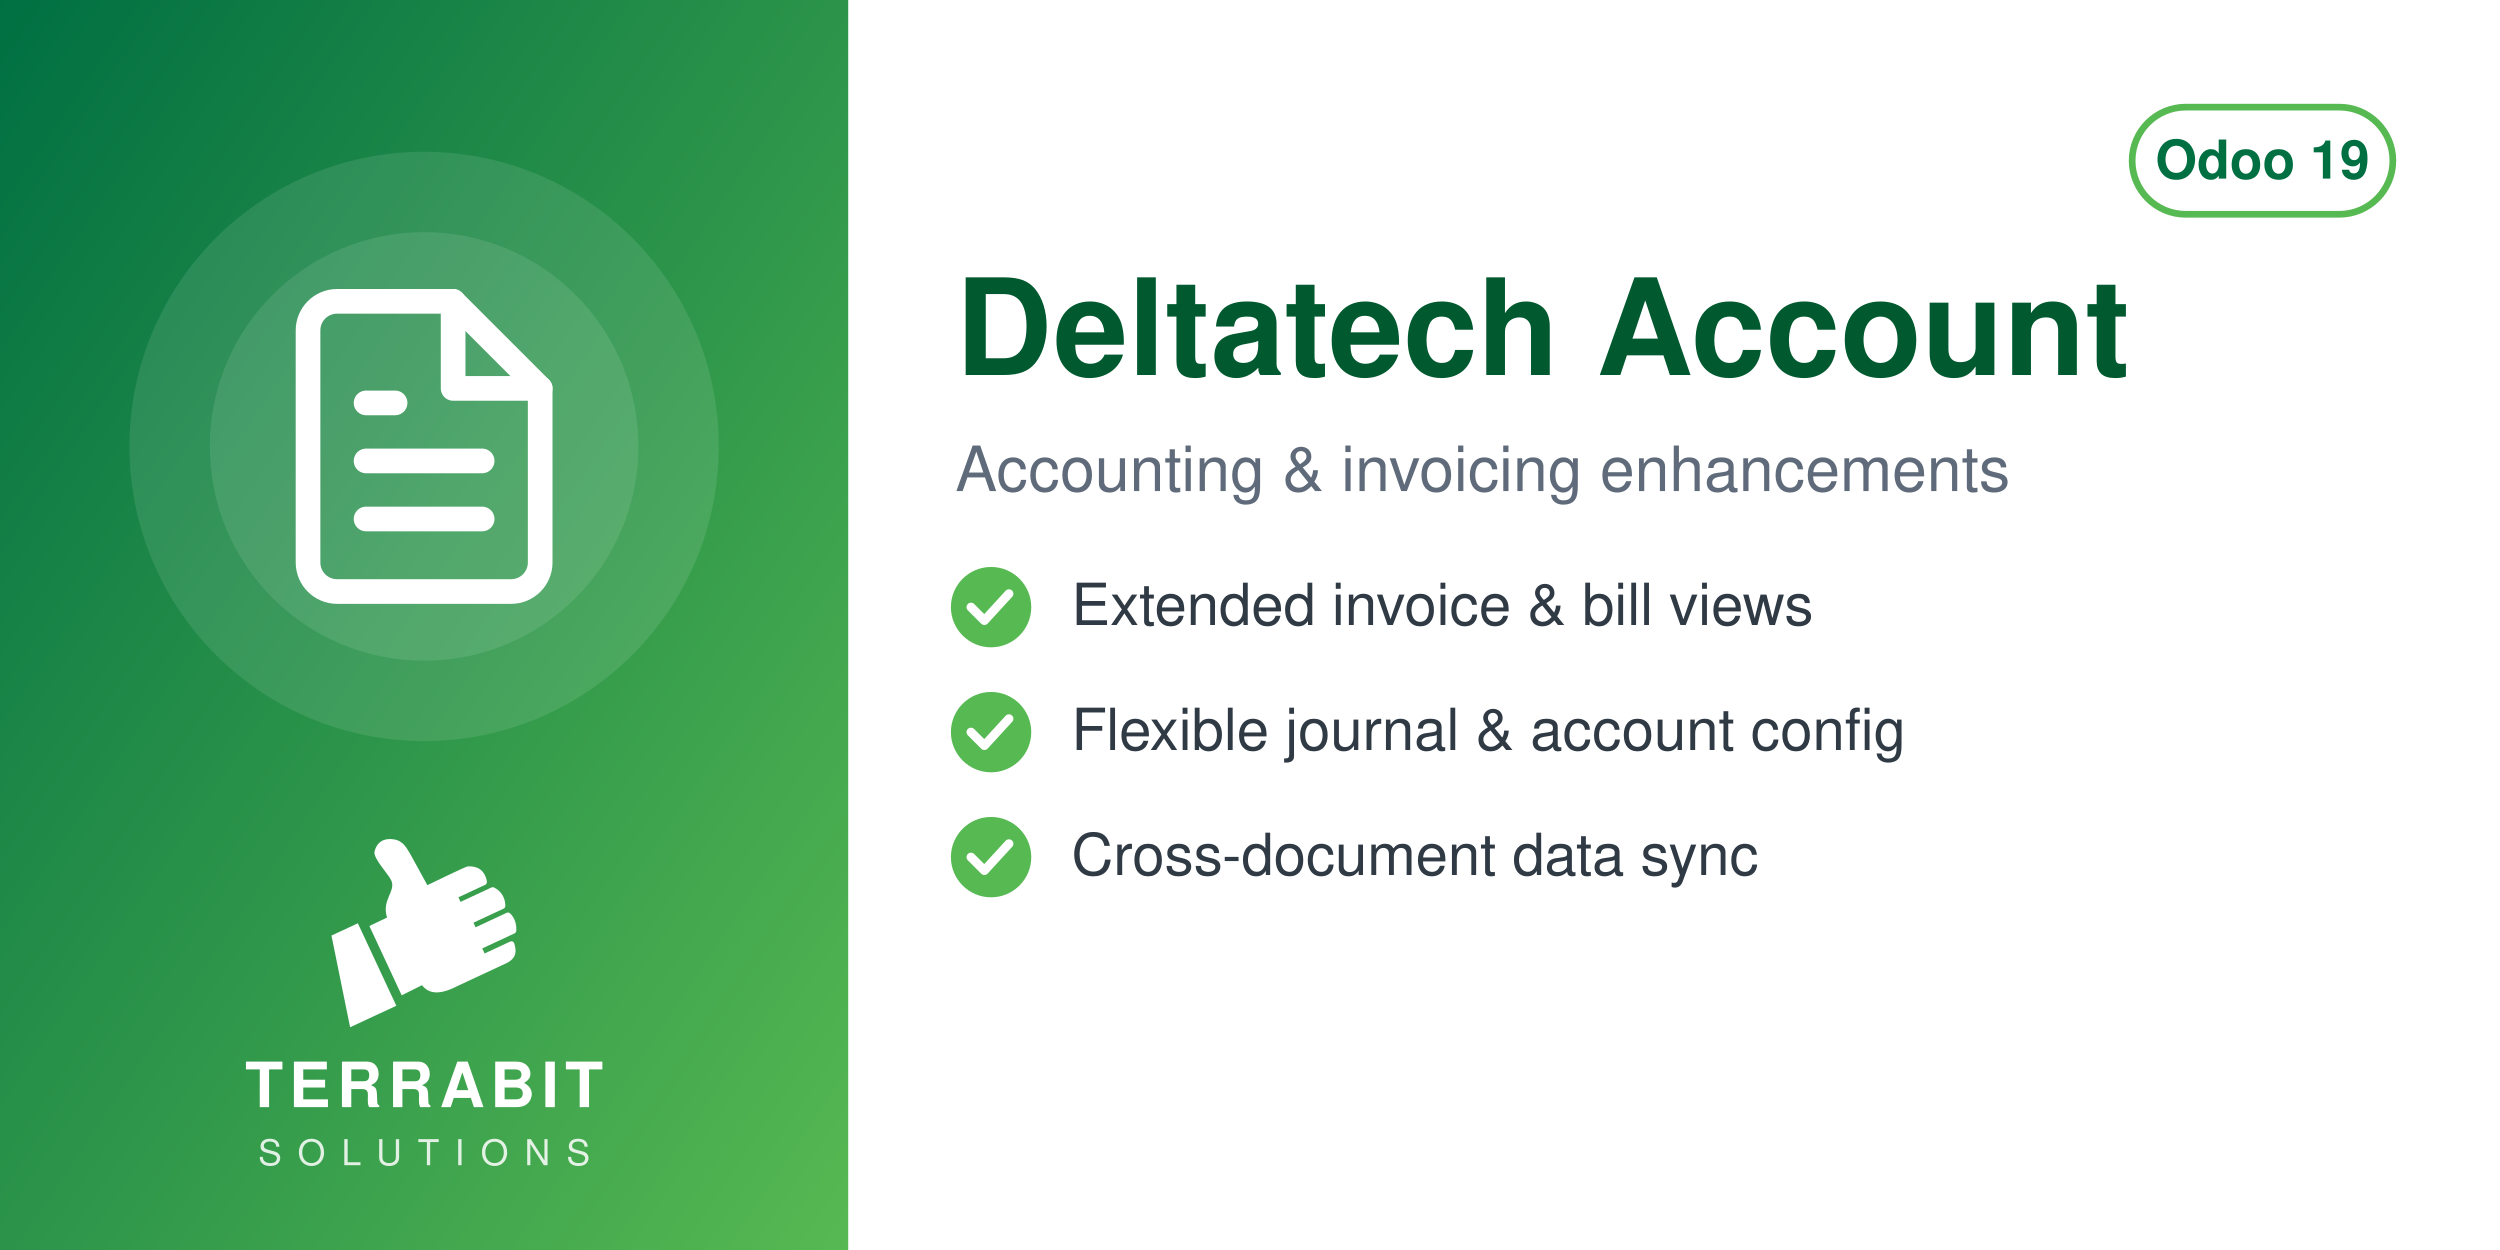
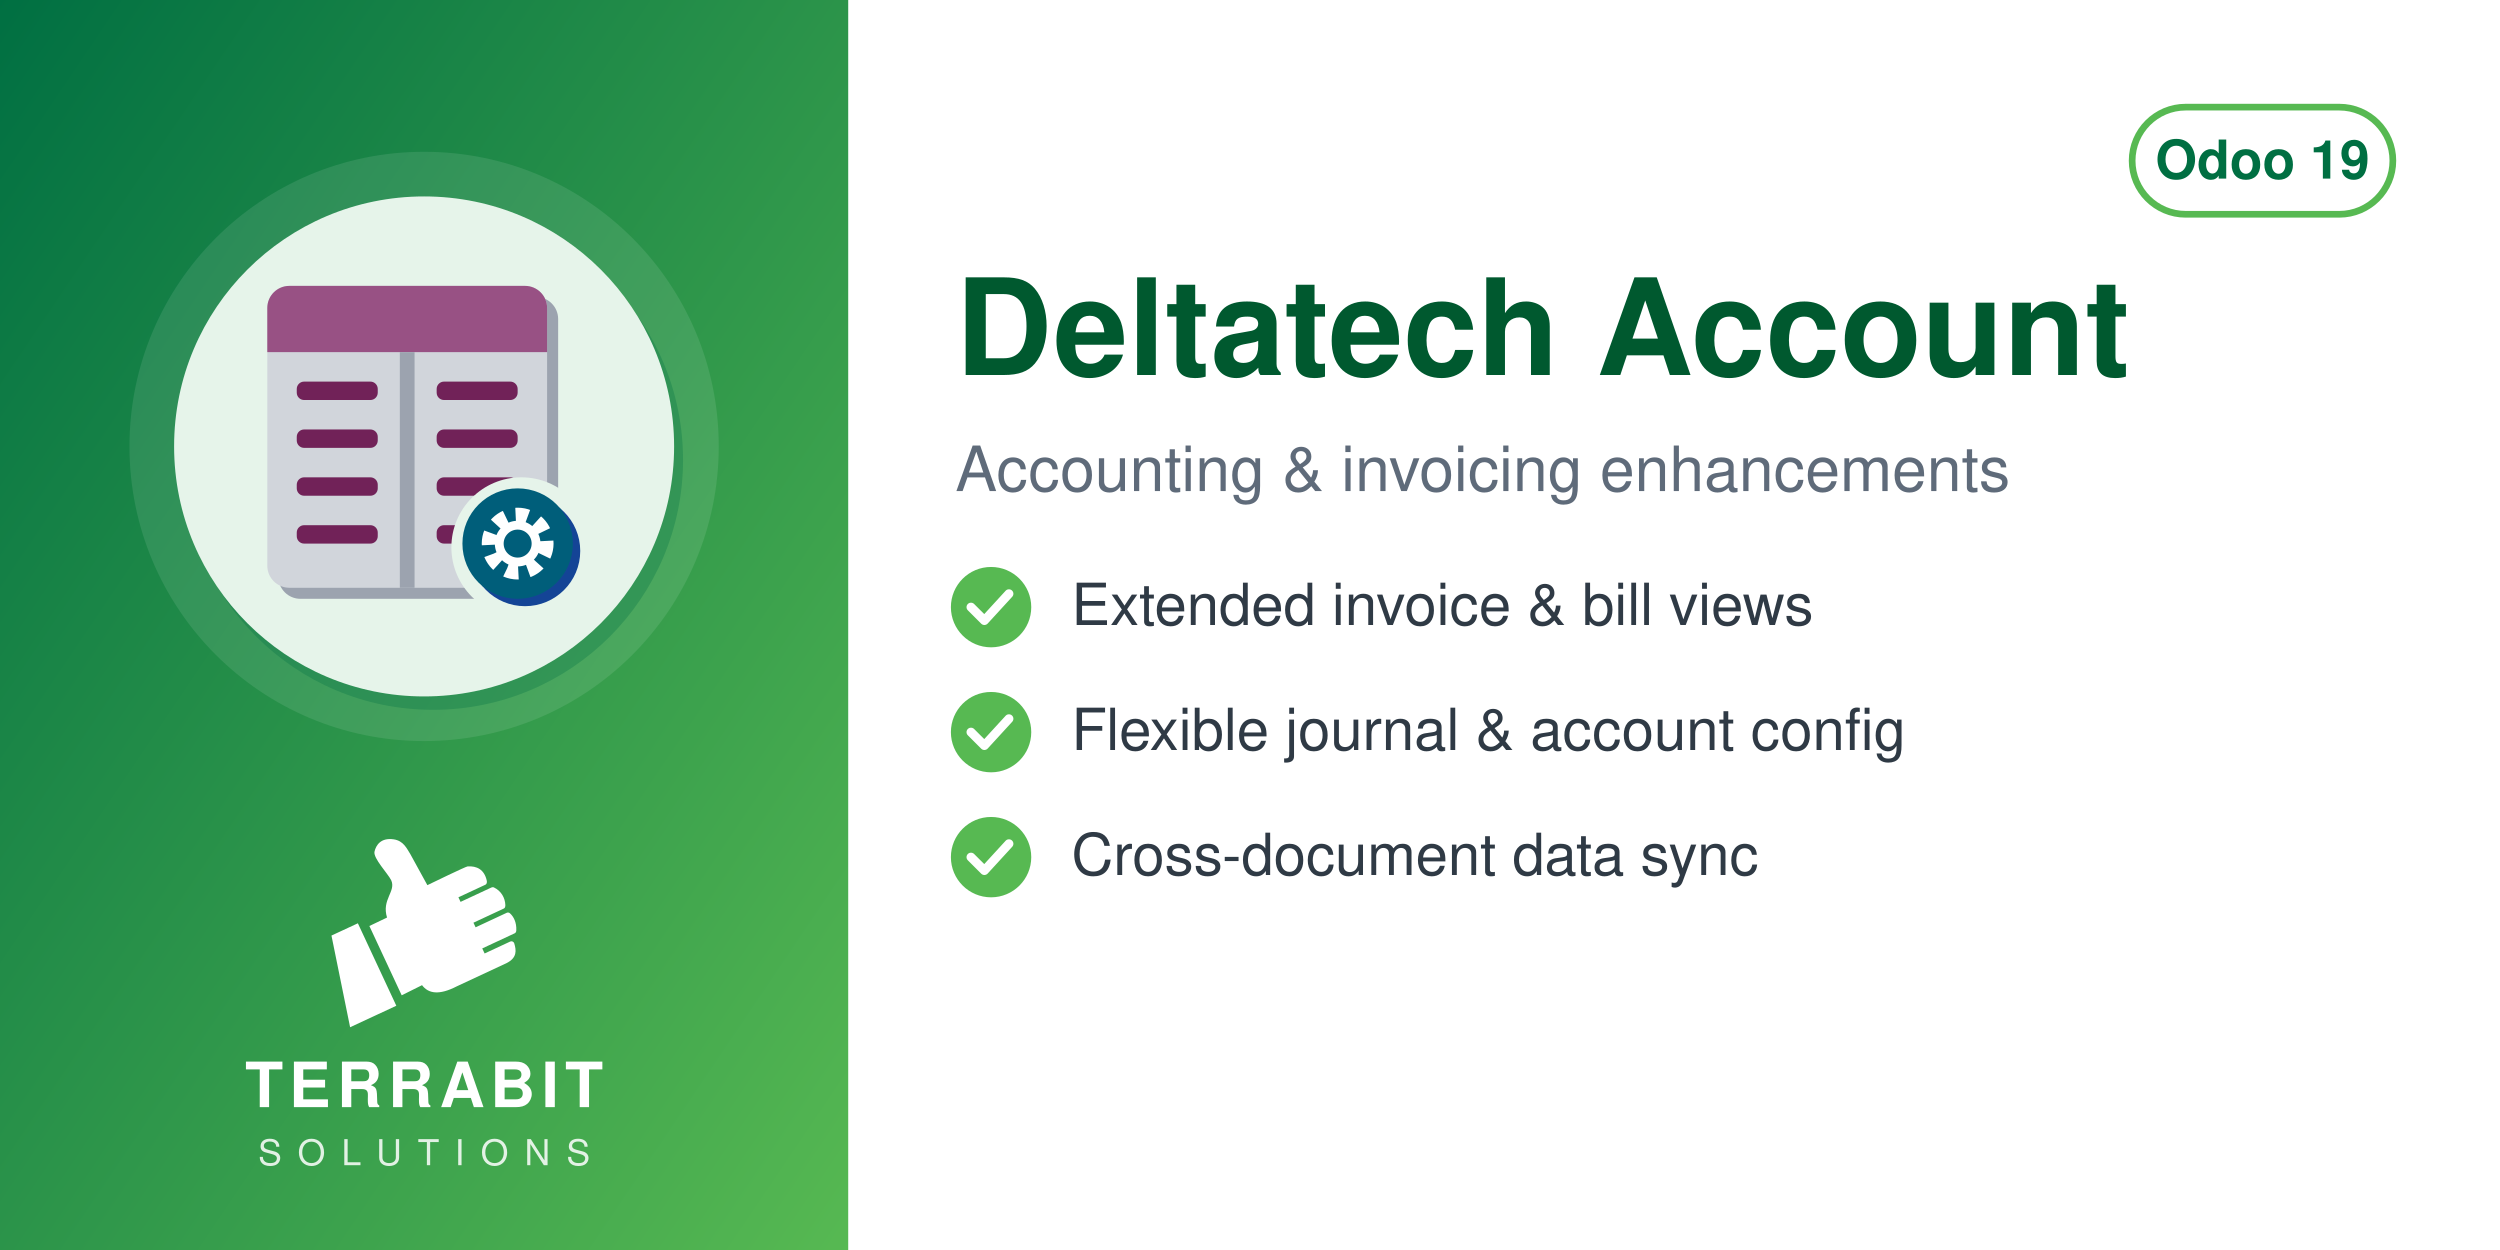
<svg xmlns="http://www.w3.org/2000/svg" width="560" height="280" viewBox="0 0 560 280">
  <defs>
    <linearGradient id="g" x1="0" y1="0" x2="1" y2="1">
      <stop offset="0" stop-color="#006F42" />
      <stop offset="1" stop-color="#57B952" />
    </linearGradient>
  </defs>
  <rect width="560" height="280" fill="#FFFFFF" />
  <rect width="190" height="280" fill="url(#g)" />
  <circle cx="95.0" cy="100" r="66" fill="white" opacity="0.10" />
-   <circle cx="95.0" cy="100" r="48" fill="white" opacity="0.10" />
-   <svg x="56.0" y="61.0" width="78" height="78" viewBox="0 0 24 24">
-     <g fill="none" stroke="white" stroke-width="1.7" stroke-linecap="round" stroke-linejoin="round">
-       <path d="M14 2H6a2 2 0 0 0-2 2v16a2 2 0 0 0 2 2h12a2 2 0 0 0 2-2V8z" />
-       <path d="M14 2v6h6M8 13h8M8 17h8M8 9h2" />
+   <circle cx="97.0" cy="103" r="56" fill="#006F42" opacity="0.30" />
+   <circle cx="95.0" cy="100" r="56" fill="#E6F4EA" />
+   <svg x="54.0" y="59.0" width="82" height="82" viewBox="0 0 100 100" preserveAspectRatio="xMidYMid meet">
+     <g transform="translate(-0.88,0.11) scale(1.0057)">
+       <defs>
+         <mask id="mi-cut" maskUnits="userSpaceOnUse" x="-20" y="-20" width="140" height="140">
+           <rect x="-20" y="-20" width="140" height="140" fill="#fff" />
+           <circle cx="77" cy="77" r="19" fill="#000" />
+         </mask>
+       </defs>
+       <g mask="url(#mi-cut)">
+         <g transform="translate(3,3)" fill="#9CA3AF">
+           <rect x="8" y="6" width="76" height="82" rx="6" />
+         </g>
+         <g fill="#D1D5DB">
+           <rect x="8" y="6" width="76" height="82" rx="6" />
+         </g>
+         <path d="M8,12 a6,6 0 0 1 6,-6 h64 a6,6 0 0 1 6,6 v12 h-76z" fill="#985184" />
+         <rect x="44" y="24" width="4" height="64" fill="#9CA3AF" />
+         <rect x="16" y="32" width="22" height="5" rx="2" fill="#712258" />
+         <rect x="54" y="32" width="22" height="5" rx="2" fill="#712258" />
+         <rect x="16" y="45" width="22" height="5" rx="2" fill="#712258" />
+         <rect x="54" y="45" width="22" height="5" rx="2" fill="#712258" />
+         <rect x="16" y="58" width="22" height="5" rx="2" fill="#712258" />
+         <rect x="54" y="58" width="22" height="5" rx="2" fill="#712258" />
+         <rect x="16" y="71" width="22" height="5" rx="2" fill="#712258" />
+         <rect x="54" y="71" width="22" height="5" rx="2" fill="#712258" />
+       </g>
+       <circle cx="78" cy="78" r="15" fill="#144496" />
+       <circle cx="76" cy="76" r="15" fill="#005E7A" />
+       <circle cx="76" cy="76" r="7.5" fill="none" stroke="#FFFFFF" stroke-width="4.5" stroke-dasharray="3.2 2.6" />
+       <circle cx="76" cy="76" r="5" fill="none" stroke="#FFFFFF" stroke-width="2.4" />
    </g>
  </svg>
  <svg x="72.0" y="186" width="46" height="46" viewBox="4045 2535 3400 3400" preserveAspectRatio="xMidYMid meet">
    <path fill="#FFFFFF" d="M4648.32 4073.59l636.59 1365.17 -765.09 355.96 -308.63 -1517.87 437.13 -203.26zm725.61 1192.32l336.75 -167.88c105.65,140.85 282.69,170.72 576.82,18.8l819.92 -382.33c181.4,-90.13 164.26,-214.57 130.07,-328.43 -4.28,-14.25 -13.68,-24.81 -27.34,-30.7 -13.67,-5.89 -27.61,-5.11 -41.09,1.18l-422.32 196.93 -39.04 -83.72 538.07 -250.91c16.64,-7.76 24.7,-27.69 25.58,-46.04 6.48,-134.33 -44.36,-230.89 -105.84,-285.23 -15.2,-13.44 -35.71,-15.59 -54.12,-7l-513.92 239.64 -35.6 -76.34 506.31 -236.1c17.69,-8.25 22.52,-36.93 21.83,-56.45 -4.1,-117.31 -67.62,-232.74 -187.72,-290.66 -13.94,-6.72 -28.64,-6.36 -42.69,0.19l-511.21 238.38 -35.37 -75.86 448.98 -209.36c20.44,-9.53 25.81,-42.28 21.02,-64.32 -41.02,-189.07 -167.92,-247.8 -318.14,-237.87 -29.39,1.94 -589.86,273.16 -665.95,310.54l-281.84 -513.57c-59.06,-93.13 -112.7,-221.7 -276.47,-245.13 -211.24,-30.22 -291.56,94.38 -316.89,203.13 -25.32,108.75 223.84,365.99 276.05,473.69 85.52,184.27 -161.86,318.11 -68.41,617.99l-292.54 139.94 535.09 1147.51z" />
  </svg>
  <text x="95.0" y="248" text-anchor="middle" font-family="Helvetica,Arial,sans-serif" font-size="14" font-weight="800" letter-spacing="1.4" fill="white">TERRABIT</text>
  <text x="95.0" y="261" text-anchor="middle" font-family="Helvetica,Arial,sans-serif" font-size="8" font-weight="500" letter-spacing="3.6" fill="white" opacity="0.85">SOLUTIONS</text>
  <g>
    <rect x="477.6" y="24" width="58.4" height="24" rx="12" fill="none" stroke="#57B952" stroke-width="1.5" />
    <text x="506.8" y="40" text-anchor="middle" font-family="Helvetica,Arial,sans-serif" font-size="12" font-weight="700" fill="#006F42">Odoo 19</text>
  </g>
  <text x="214" y="84" font-family="Helvetica,Arial,sans-serif" font-size="30" font-weight="700" fill="#00592F">Deltatech Account</text>
  <text x="214" y="110" font-family="Helvetica,Arial,sans-serif" font-size="14" fill="#5F6B7A">Accounting &amp; invoicing enhancements</text>
  <circle cx="222" cy="136" r="9" fill="#57B952" />
  <path d="M217.5 136 l3 3 l5.5 -6" fill="none" stroke="white" stroke-width="2" stroke-linecap="round" stroke-linejoin="round" />
  <text x="240" y="140" font-family="Helvetica,Arial,sans-serif" font-size="13" fill="#2F3A45">Extended invoice &amp; bill views</text>
  <circle cx="222" cy="164" r="9" fill="#57B952" />
  <path d="M217.5 164 l3 3 l5.5 -6" fill="none" stroke="white" stroke-width="2" stroke-linecap="round" stroke-linejoin="round" />
  <text x="240" y="168" font-family="Helvetica,Arial,sans-serif" font-size="13" fill="#2F3A45">Flexible journal &amp; account config</text>
  <circle cx="222" cy="192" r="9" fill="#57B952" />
  <path d="M217.5 192 l3 3 l5.5 -6" fill="none" stroke="white" stroke-width="2" stroke-linecap="round" stroke-linejoin="round" />
  <text x="240" y="196" font-family="Helvetica,Arial,sans-serif" font-size="13" fill="#2F3A45">Cross-document data sync</text>
</svg>
